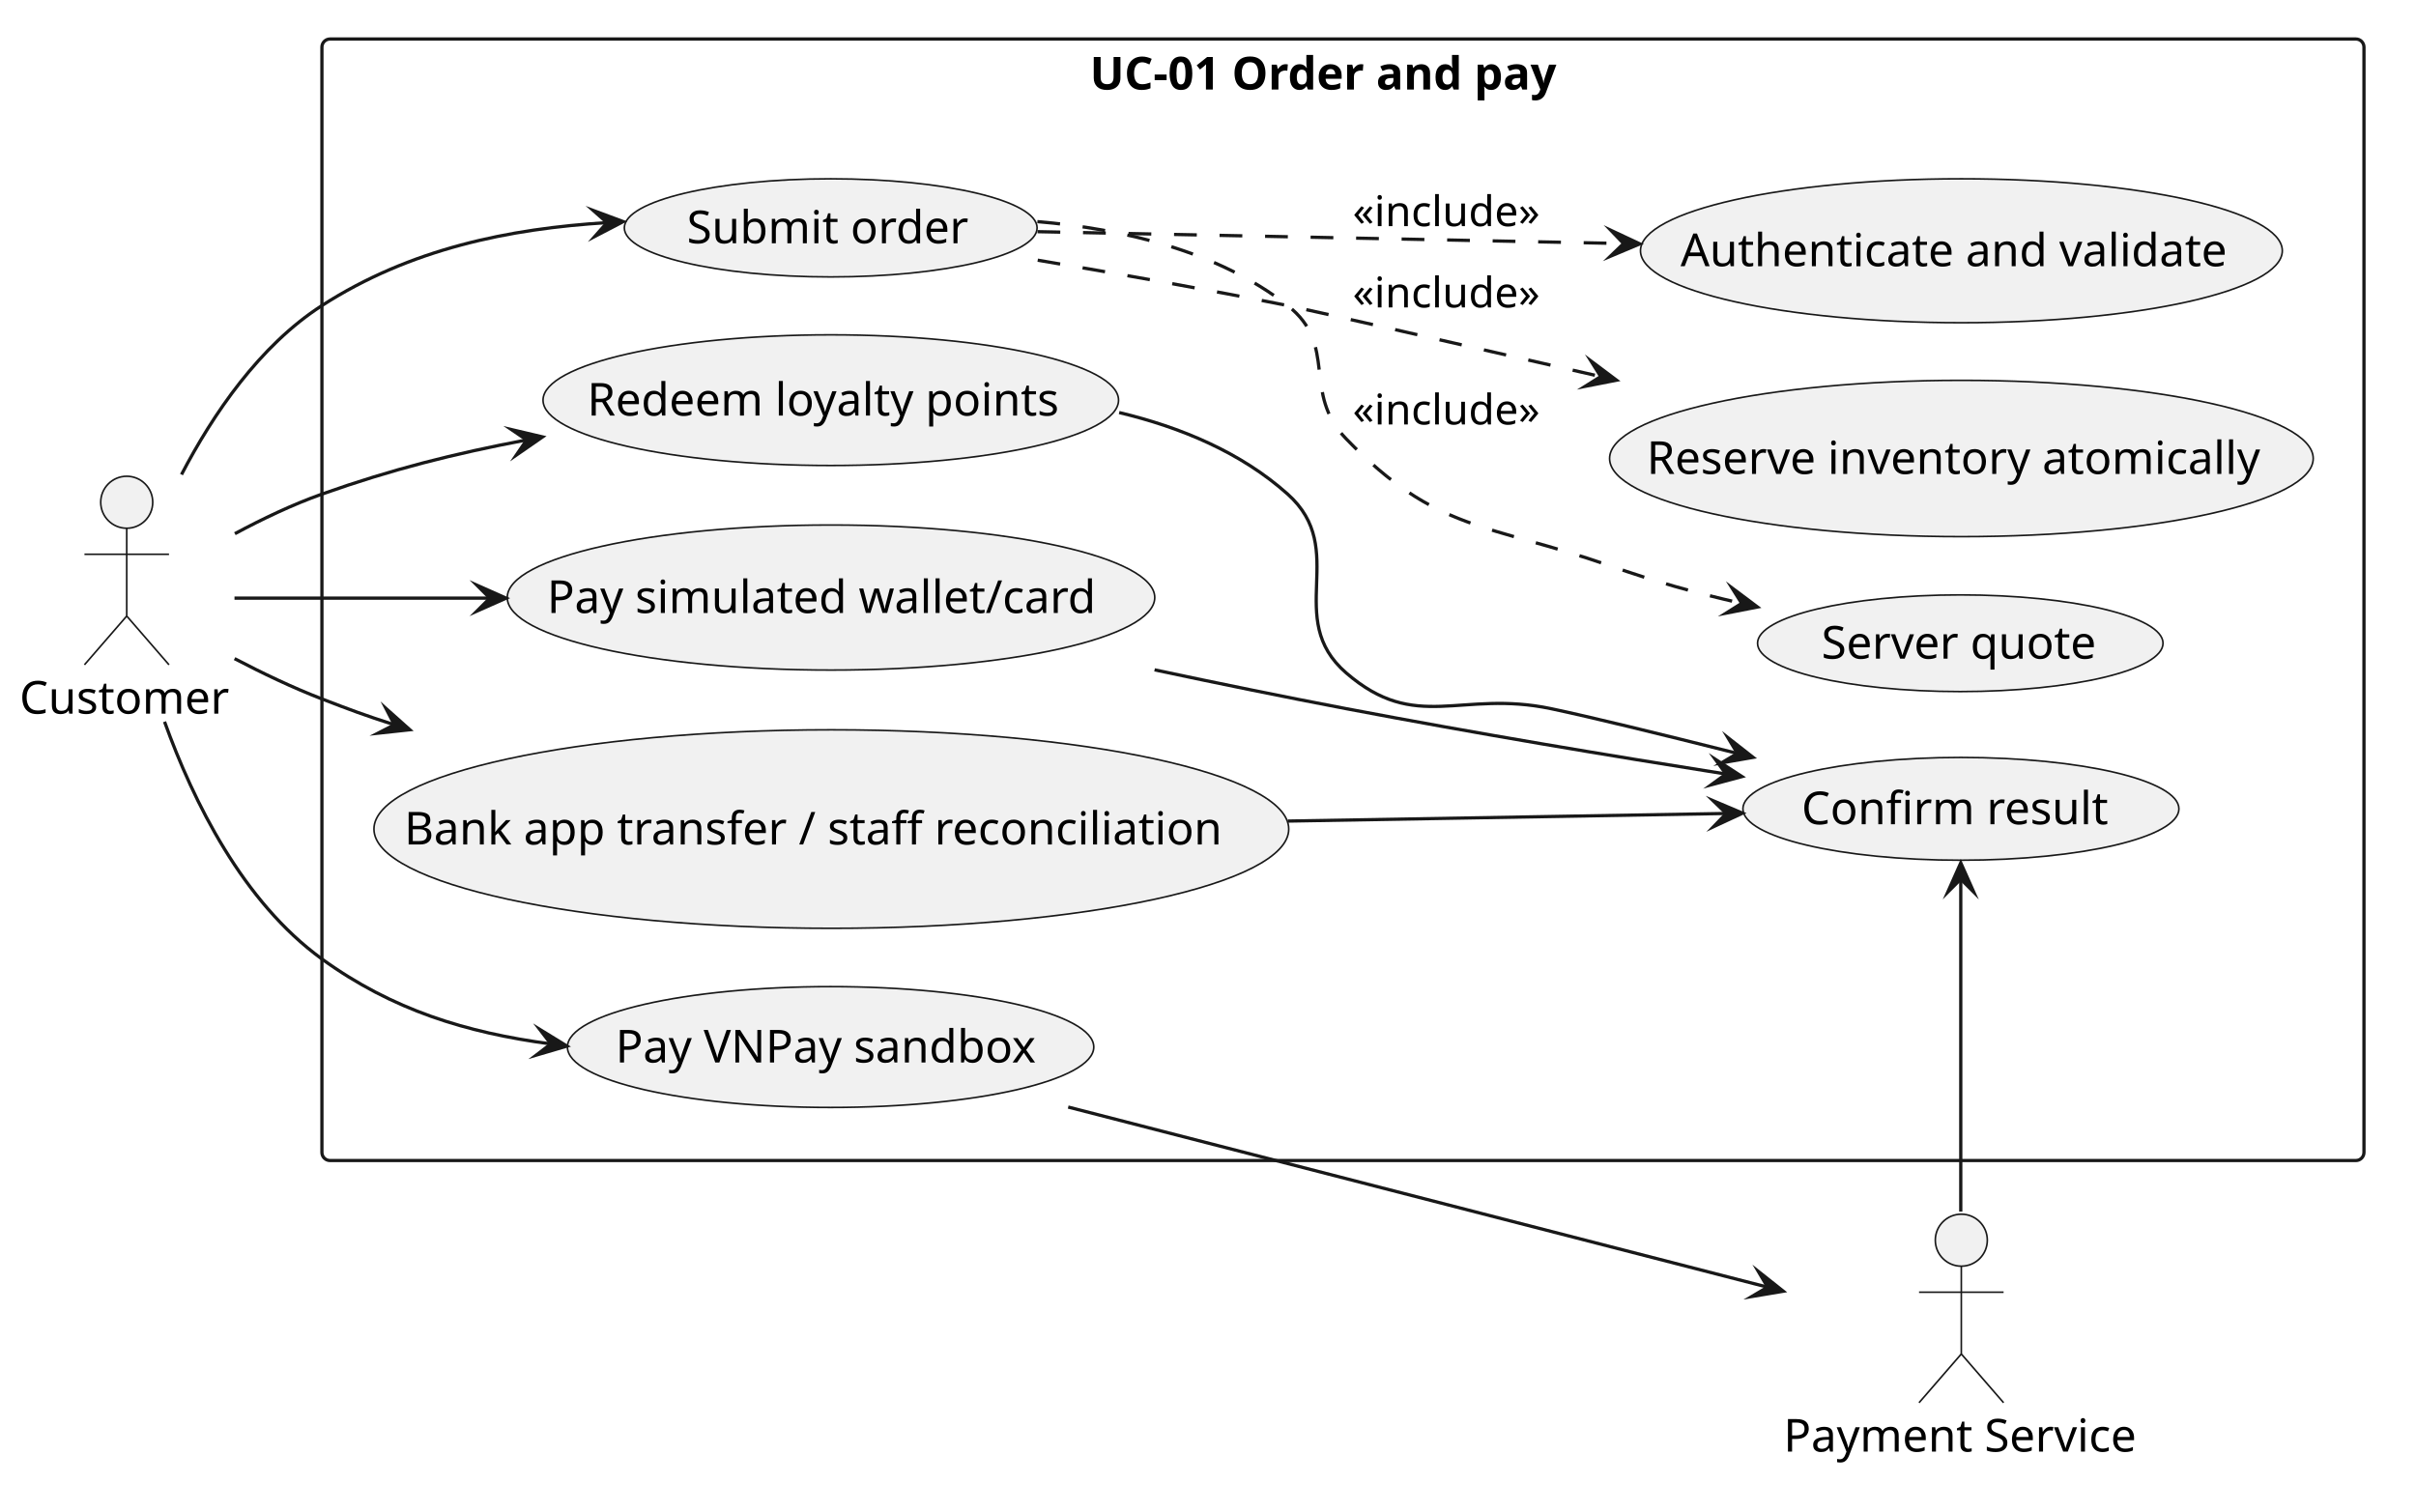
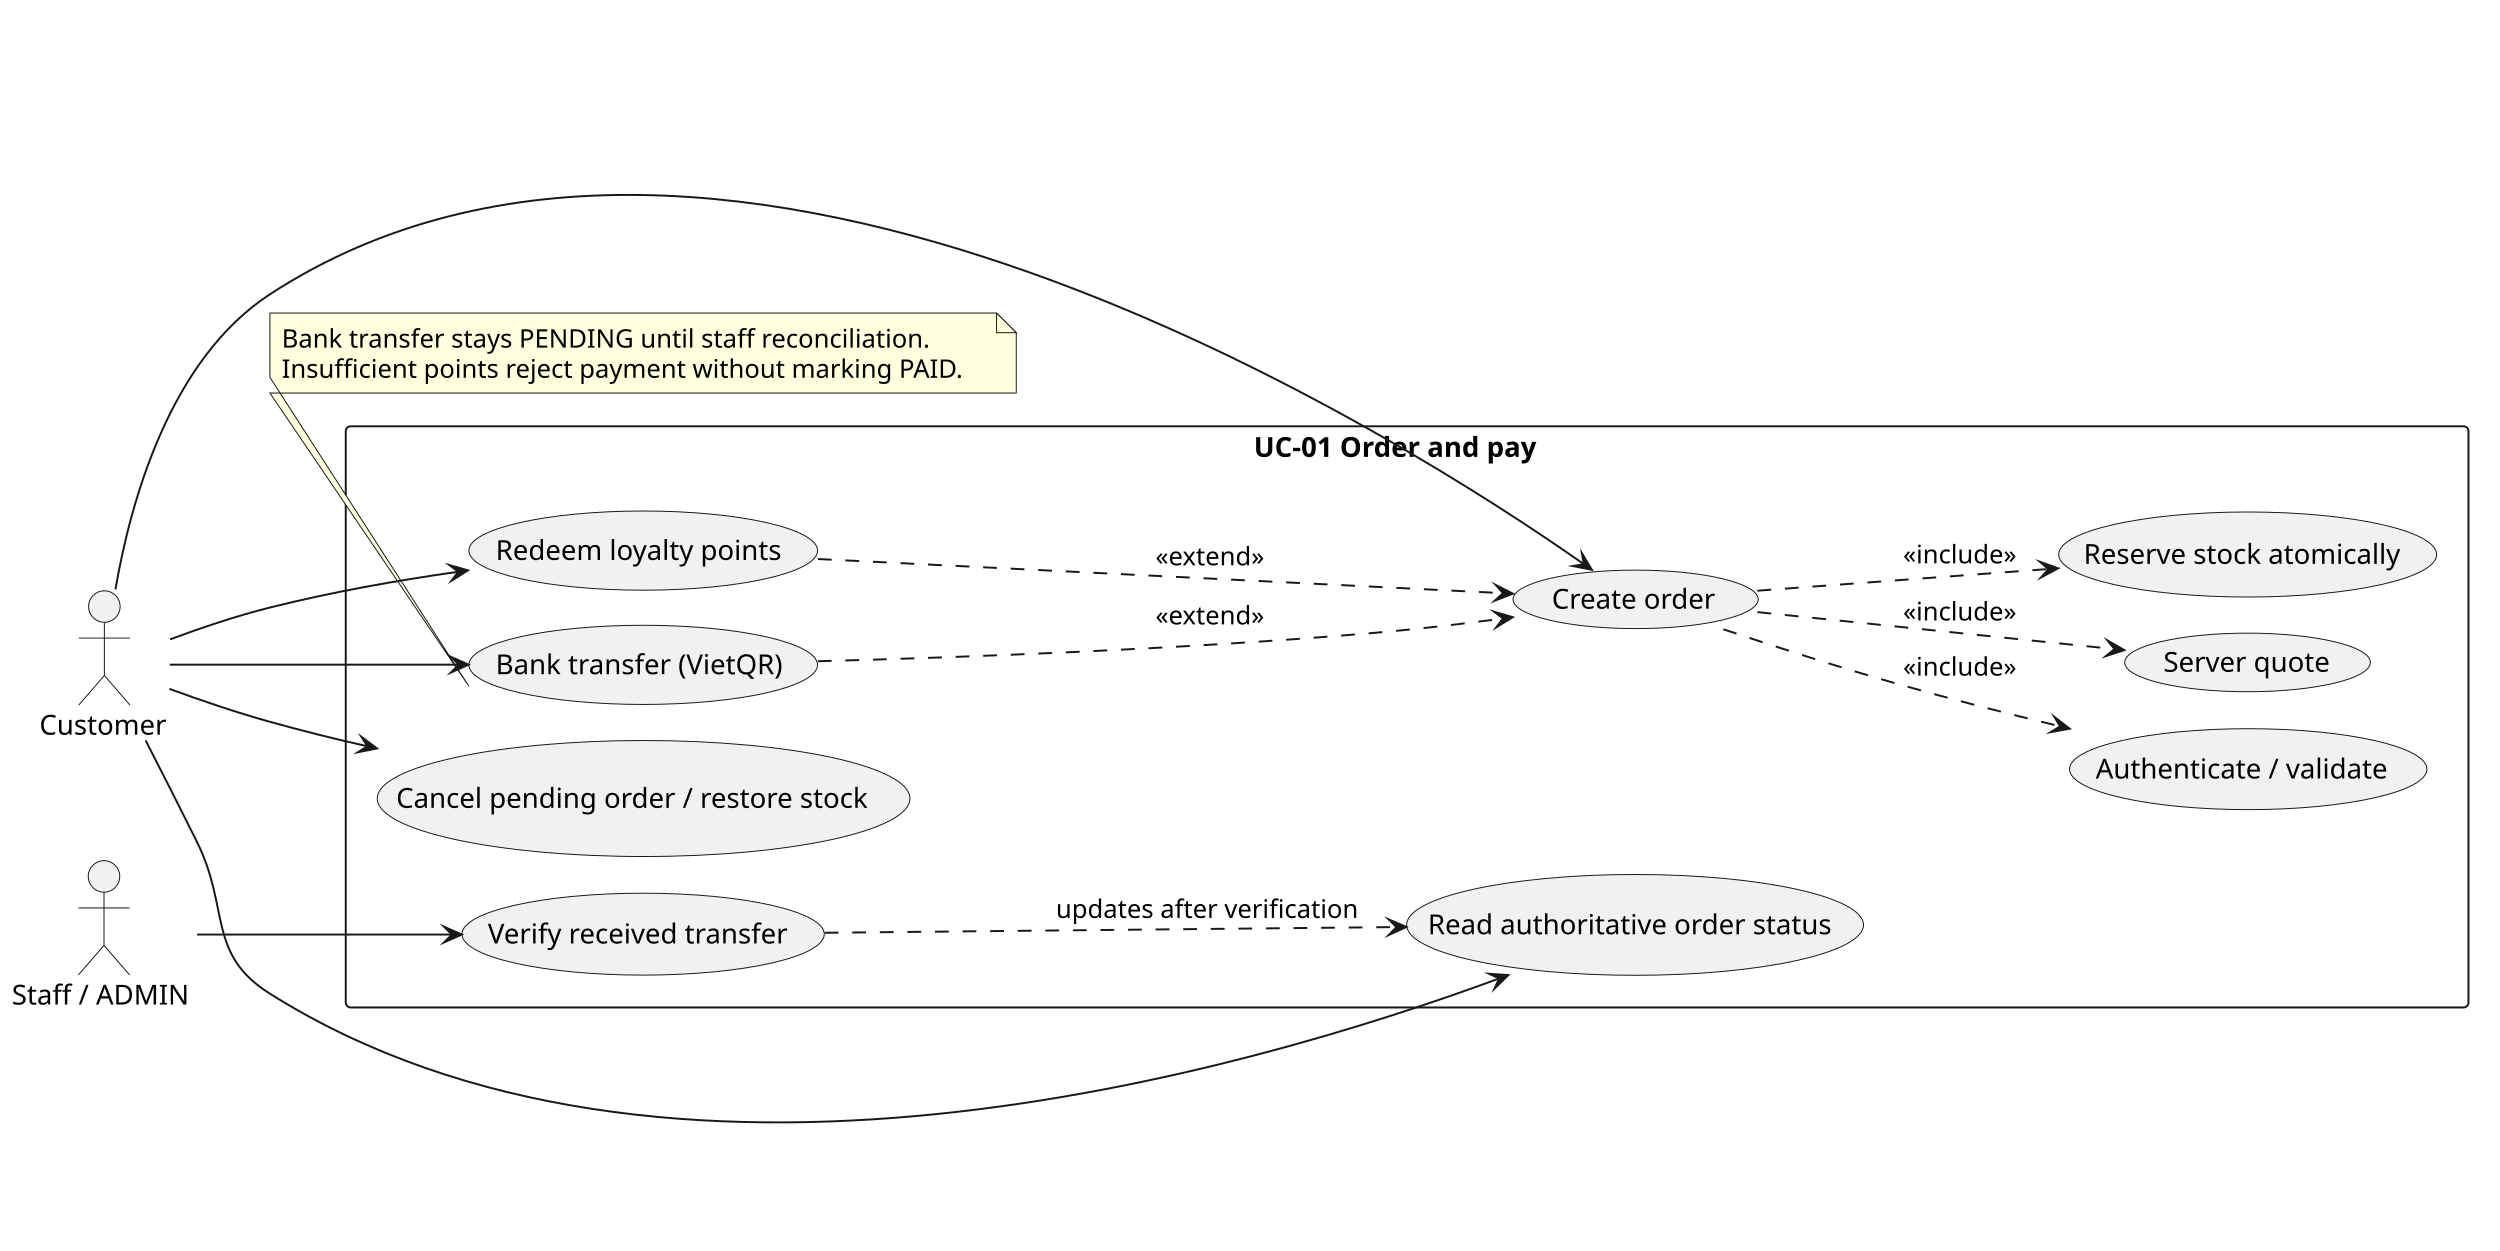
- <svg xmlns="http://www.w3.org/2000/svg" version="1.1" data-diagram-type="DESCRIPTION" style="width:743px;height:465px;background:#FFFFFF;" width="743px" height="465px" viewBox="0 0 743 465" zoomAndPan="magnify" preserveAspectRatio="none" contentStyleType="text/css">
+ <svg xmlns="http://www.w3.org/2000/svg" version="1.1" data-diagram-type="DESCRIPTION" style="width:1269px;height:635px;background:#FFFFFF;" width="1269px" height="635px" viewBox="0 0 1269 635" zoomAndPan="magnify" preserveAspectRatio="none" contentStyleType="text/css">
  <defs />
  <g font-family="sans-serif" lengthAdjust="spacing">
    <g class="cluster" data-qualified-name="UC-01 Order and pay" id="ent0003" data-source-line="7">
-       <rect x="99" y="12" width="628" height="345" fill="none" style="stroke:#181818;stroke-width:1;" rx="2.5" ry="2.5" />
-       <text x="335.18" y="27.535" fill="#000" font-size="14" textLength="155.641" font-weight="700">UC-01 Order and pay</text>
+       <rect x="175.5" y="216.385" width="1077.5" height="295" fill="none" style="stroke:#181818;stroke-width:1;" rx="2.5" ry="2.5" />
+       <text x="636.43" y="231.92" fill="#000" font-size="14" textLength="155.641" font-weight="700">UC-01 Order and pay</text>
    </g>
    <g class="entity" data-qualified-name="Customer" id="ent0001" data-source-line="5">
-       <ellipse cx="38.973" cy="154.5" rx="8" ry="8" fill="#F1F1F1" style="stroke:#181818;stroke-width:0.5;" />
-       <path d="M38.973,162.5 L38.973,189.5 M25.973,170.5 L51.973,170.5 M38.973,189.5 L25.973,204.5 M38.973,189.5 L51.973,204.5" style="stroke:#181818;stroke-width:0.5;" fill="none" />
-       <text x="6" y="219.535" fill="#000" font-size="14" textLength="65.946">Customer</text>
+       <ellipse cx="52.973" cy="307.885" rx="8" ry="8" fill="#F1F1F1" style="stroke:#181818;stroke-width:0.5;" />
+       <path d="M52.973,315.885 L52.973,342.885 M39.973,323.885 L65.973,323.885 M52.973,342.885 L39.973,357.885 M52.973,342.885 L65.973,357.885" style="stroke:#181818;stroke-width:0.5;" fill="none" />
+       <text x="20" y="372.92" fill="#000" font-size="14" textLength="65.946">Customer</text>
    </g>
-     <g class="entity" data-qualified-name="PSP" id="ent0002" data-source-line="6">
-       <ellipse cx="603.17" cy="381.5" rx="8" ry="8" fill="#F1F1F1" style="stroke:#181818;stroke-width:0.5;" />
-       <path d="M603.17,389.5 L603.17,416.5 M590.17,397.5 L616.17,397.5 M603.17,416.5 L590.17,431.5 M603.17,416.5 L616.17,431.5" style="stroke:#181818;stroke-width:0.5;" fill="none" />
-       <text x="548.5" y="446.535" fill="#000" font-size="14" textLength="109.341">Payment Service</text>
+     <g class="entity" data-qualified-name="Staff" id="ent0002" data-source-line="6">
+       <ellipse cx="52.792" cy="444.885" rx="8" ry="8" fill="#F1F1F1" style="stroke:#181818;stroke-width:0.5;" />
+       <path d="M52.792,452.885 L52.792,479.885 M39.792,460.885 L65.792,460.885 M52.792,479.885 L39.792,494.885 M52.792,479.885 L65.792,494.885" style="stroke:#181818;stroke-width:0.5;" fill="none" />
+       <text x="6" y="509.92" fill="#000" font-size="14" textLength="93.584">Staff / ADMIN</text>
+     </g>
+     <g class="entity" data-qualified-name="GMN25" id="ent0026" data-source-line="31">
+       <path d="M137,158.885 L137,191.506 L237.962,348.277 L137,199.506 L137,199.506 A0,0 0 0 0 137,199.506 L515.855,199.506 A0,0 0 0 0 515.855,199.506 L515.855,168.885 L505.855,158.885 L137,158.885 A0,0 0 0 0 137,158.885" style="stroke:#181818;stroke-width:0.5;" fill="#FEFFDD" />
+       <path d="M505.855,158.885 L505.855,168.885 L515.855,168.885 L505.855,158.885" style="stroke:#181818;stroke-width:0.5;" fill="#FEFFDD" />
+       <text x="143" y="176.453" fill="#000" font-size="13" textLength="338.717">Bank transfer stays PENDING until staff reconciliation.</text>
+       <text x="143" y="191.764" fill="#000" font-size="13" textLength="357.855">Insufficient points reject payment without marking PAID.</text>
    </g>
    <g class="entity" data-qualified-name="UC-01 Order and pay.order" id="ent0004" data-source-line="8">
-       <ellipse cx="255.472" cy="70.094" rx="63.472" ry="15.094" fill="#F1F1F1" style="stroke:#181818;stroke-width:0.5;" />
-       <text x="211.226" y="74.838" fill="#000" font-size="14" textLength="88.491">Submit order</text>
+       <ellipse cx="830.235" cy="304.232" rx="62.235" ry="14.847" fill="#F1F1F1" style="stroke:#181818;stroke-width:0.5;" />
+       <text x="787.695" y="308.976" fill="#000" font-size="14" textLength="85.08">Create order</text>
    </g>
    <g class="entity" data-qualified-name="UC-01 Order and pay.validate" id="ent0005" data-source-line="9">
-       <ellipse cx="603.195" cy="77.139" rx="98.695" ry="22.139" fill="#F1F1F1" style="stroke:#181818;stroke-width:0.5;" />
-       <text x="516.833" y="81.883" fill="#000" font-size="14" textLength="172.724">Authenticate and validate</text>
+       <ellipse cx="1141.207" cy="390.427" rx="90.707" ry="20.541" fill="#F1F1F1" style="stroke:#181818;stroke-width:0.5;" />
+       <text x="1063.79" y="395.171" fill="#000" font-size="14" textLength="154.834">Authenticate / validate</text>
    </g>
    <g class="entity" data-qualified-name="UC-01 Order and pay.quote" id="ent0006" data-source-line="10">
-       <ellipse cx="602.853" cy="197.871" rx="62.353" ry="14.871" fill="#F1F1F1" style="stroke:#181818;stroke-width:0.5;" />
-       <text x="560.149" y="202.615" fill="#000" font-size="14" textLength="85.408">Server quote</text>
+       <ellipse cx="1140.853" cy="336.256" rx="62.353" ry="14.871" fill="#F1F1F1" style="stroke:#181818;stroke-width:0.5;" />
+       <text x="1098.149" y="341" fill="#000" font-size="14" textLength="85.408">Server quote</text>
    </g>
    <g class="entity" data-qualified-name="UC-01 Order and pay.reserve" id="ent0007" data-source-line="11">
-       <ellipse cx="603.196" cy="141.039" rx="108.196" ry="24.039" fill="#F1F1F1" style="stroke:#181818;stroke-width:0.5;" />
-       <text x="506.412" y="145.783" fill="#000" font-size="14" textLength="193.566">Reserve inventory atomically</text>
+       <ellipse cx="1140.916" cy="281.468" rx="95.916" ry="21.583" fill="#F1F1F1" style="stroke:#181818;stroke-width:0.5;" />
+       <text x="1057.644" y="286.212" fill="#000" font-size="14" textLength="166.544">Reserve stock atomically</text>
    </g>
-     <g class="entity" data-qualified-name="UC-01 Order and pay.sim" id="ent0008" data-source-line="12">
-       <ellipse cx="255.563" cy="183.813" rx="99.563" ry="22.313" fill="#F1F1F1" style="stroke:#181818;stroke-width:0.5;" />
-       <text x="168.24" y="188.557" fill="#000" font-size="14" textLength="174.645">Pay simulated wallet/card</text>
+     <g class="entity" data-qualified-name="UC-01 Order and pay.bank" id="ent0008" data-source-line="12">
+       <ellipse cx="326.486" cy="337.482" rx="88.486" ry="20.097" fill="#F1F1F1" style="stroke:#181818;stroke-width:0.5;" />
+       <text x="251.595" y="342.226" fill="#000" font-size="14" textLength="149.782">Bank transfer (VietQR)</text>
    </g>
-     <g class="entity" data-qualified-name="UC-01 Order and pay.vnp" id="ent0009" data-source-line="13">
-       <ellipse cx="255.437" cy="322.087" rx="80.937" ry="18.587" fill="#F1F1F1" style="stroke:#181818;stroke-width:0.5;" />
-       <text x="189.293" y="326.832" fill="#000" font-size="14" textLength="132.289">Pay VNPay sandbox</text>
+     <g class="entity" data-qualified-name="UC-01 Order and pay.points" id="ent0009" data-source-line="13">
+       <ellipse cx="326.495" cy="279.484" rx="88.495" ry="20.099" fill="#F1F1F1" style="stroke:#181818;stroke-width:0.5;" />
+       <text x="251.593" y="284.228" fill="#000" font-size="14" textLength="149.803">Redeem loyalty points</text>
    </g>
-     <g class="entity" data-qualified-name="UC-01 Order and pay.bank" id="ent0010" data-source-line="14">
-       <ellipse cx="255.665" cy="255.033" rx="140.665" ry="30.533" fill="#F1F1F1" style="stroke:#181818;stroke-width:0.5;" />
-       <text x="124.316" y="259.777" fill="#000" font-size="14" textLength="262.698">Bank app transfer / staff reconciliation</text>
+     <g class="entity" data-qualified-name="UC-01 Order and pay.reconcile" id="ent0010" data-source-line="14">
+       <ellipse cx="326.453" cy="474.176" rx="91.953" ry="20.791" fill="#F1F1F1" style="stroke:#181818;stroke-width:0.5;" />
+       <text x="247.627" y="478.92" fill="#000" font-size="14" textLength="157.65">Verify received transfer</text>
    </g>
-     <g class="entity" data-qualified-name="UC-01 Order and pay.points" id="ent0011" data-source-line="15">
-       <ellipse cx="255.495" cy="123.099" rx="88.495" ry="20.099" fill="#F1F1F1" style="stroke:#181818;stroke-width:0.5;" />
-       <text x="180.593" y="127.843" fill="#000" font-size="14" textLength="149.803">Redeem loyalty points</text>
+     <g class="entity" data-qualified-name="UC-01 Order and pay.status" id="ent0011" data-source-line="15">
+       <ellipse cx="829.957" cy="469.477" rx="115.957" ry="25.591" fill="#F1F1F1" style="stroke:#181818;stroke-width:0.5;" />
+       <text x="724.79" y="474.221" fill="#000" font-size="14" textLength="210.335">Read authoritative order status</text>
    </g>
-     <g class="entity" data-qualified-name="UC-01 Order and pay.result" id="ent0012" data-source-line="16">
-       <ellipse cx="603.045" cy="248.809" rx="67.045" ry="15.809" fill="#F1F1F1" style="stroke:#181818;stroke-width:0.5;" />
-       <text x="554.028" y="253.553" fill="#000" font-size="14" textLength="98.034">Confirm result</text>
+     <g class="entity" data-qualified-name="UC-01 Order and pay.cancel" id="ent0012" data-source-line="16">
+       <ellipse cx="326.698" cy="405.325" rx="135.198" ry="29.44" fill="#F1F1F1" style="stroke:#181818;stroke-width:0.5;" />
+       <text x="201.091" y="410.069" fill="#000" font-size="14" textLength="251.214">Cancel pending order / restore stock</text>
    </g>
    <g class="link" data-entity-1="ent0001" data-entity-2="ent0004" id="lnk13" data-link-type="dependency">
-       <polygon points="191.668,68.173,182.438,64.737,186.678,68.482,182.933,72.722,191.668,68.173" fill="#181818" style="stroke:#181818;stroke-width:1;stroke-linejoin:miter;stroke-miterlimit:10;" />
-       <path d="M55.818,145.977 C65.535,127.353 79.833,106.335 99,94 C126.22,76.482 156.569,70.349 186.678,68.482" style="stroke:#181818;stroke-width:1;" fill="none" />
+       <polygon points="808.042,289.224,802.968,280.783,803.948,286.354,798.377,287.334,808.042,289.224" fill="#181818" style="stroke:#181818;stroke-width:1;stroke-linejoin:miter;stroke-miterlimit:10;" />
+       <path d="M58.603,299.201 C66.257,254.537 86.184,182.499 137,149.385 C366.248,0 714.918,223.951 803.948,286.354" style="stroke:#181818;stroke-width:1;" fill="none" />
    </g>
-     <g class="link" data-entity-1="ent0004" data-entity-2="ent0005" id="lnk14" data-link-type="dependency">
-       <polygon points="504.306,75.021,495.389,70.839,499.307,74.919,495.227,78.838,504.306,75.021" fill="#181818" style="stroke:#181818;stroke-width:1;stroke-linejoin:miter;stroke-miterlimit:10;" />
-       <path d="M319.067,71.268 C370.697,72.314 439.862,73.715 499.307,74.919" style="stroke:#181818;stroke-width:1;stroke-dasharray:7,7;" fill="none" />
-       <text x="416" y="69.568" fill="#000" font-size="13" textLength="59.357">«include»</text>
+     <g class="link" data-entity-1="ent0001" data-entity-2="ent0008" id="lnk14" data-link-type="dependency">
+       <polygon points="237.857,337.385,228.857,333.385,232.857,337.385,228.857,341.385,237.857,337.385" fill="#181818" style="stroke:#181818;stroke-width:1;stroke-linejoin:miter;stroke-miterlimit:10;" />
+       <path d="M86.211,337.385 C123.363,337.385 180.991,337.385 232.857,337.385" style="stroke:#181818;stroke-width:1;" fill="none" />
    </g>
-     <g class="link" data-entity-1="ent0004" data-entity-2="ent0006" id="lnk15" data-link-type="dependency">
-       <polygon points="540.496,186.725,532.615,180.817,535.622,185.609,530.83,188.615,540.496,186.725" fill="#181818" style="stroke:#181818;stroke-width:1;stroke-linejoin:miter;stroke-miterlimit:10;" />
-       <path d="M319.032,68.173 C345.171,70.39 374.417,77.119 396,94 C411.676,106.26 400.177,120.684 414,135 C441.754,163.743 457.261,160.876 495,174 C509.475,179.034 520.553,182.16 535.622,185.609" style="stroke:#181818;stroke-width:1;stroke-dasharray:7,7;" fill="none" />
-       <text x="416" y="130.568" fill="#000" font-size="13" textLength="59.357">«include»</text>
+     <g class="link" data-entity-1="ent0001" data-entity-2="ent0009" id="lnk15" data-link-type="dependency">
+       <polygon points="237.557,289.506,228.081,286.821,232.607,290.214,229.214,294.74,237.557,289.506" fill="#181818" style="stroke:#181818;stroke-width:1;stroke-linejoin:miter;stroke-miterlimit:10;" />
+       <path d="M86.3,324.549 C101.489,318.916 119.968,312.632 137,308.385 C169.448,300.293 200.684,294.78 232.607,290.214" style="stroke:#181818;stroke-width:1;" fill="none" />
    </g>
-     <g class="link" data-entity-1="ent0004" data-entity-2="ent0007" id="lnk16" data-link-type="dependency">
-       <polygon points="497.153,116.952,489.272,111.045,492.279,115.836,487.487,118.843,497.153,116.952" fill="#181818" style="stroke:#181818;stroke-width:1;stroke-linejoin:miter;stroke-miterlimit:10;" />
-       <path d="M319.132,80.036 C343.217,84.089 370.939,88.989 396,94 C401.519,95.104 444.234,104.839 492.279,115.836" style="stroke:#181818;stroke-width:1;stroke-dasharray:7,7;" fill="none" />
-       <text x="416" y="94.568" fill="#000" font-size="13" textLength="59.357">«include»</text>
+     <g class="link" data-entity-1="ent0001" data-entity-2="ent0011" id="lnk16" data-link-type="dependency">
+       <polygon points="765.67,494.937,755.842,494.3,760.979,496.668,758.611,501.805,765.67,494.937" fill="#181818" style="stroke:#181818;stroke-width:1;stroke-linejoin:miter;stroke-miterlimit:10;" />
+       <path d="M73.907,375.821 C82.081,391.734 91.583,410.405 100,427.385 C116.863,461.403 104.86,484.171 137,504.385 C336.581,629.91 631.5,544.439 760.979,496.668" style="stroke:#181818;stroke-width:1;" fill="none" />
    </g>
-     <g class="link" data-entity-1="ent0001" data-entity-2="ent0008" id="lnk17" data-link-type="dependency">
-       <polygon points="155.644,184,146.644,180,150.644,184,146.644,188,155.644,184" fill="#181818" style="stroke:#181818;stroke-width:1;stroke-linejoin:miter;stroke-miterlimit:10;" />
-       <path d="M72.113,184 C94.435,184 120.485,184 150.644,184" style="stroke:#181818;stroke-width:1;" fill="none" />
+     <g class="link" data-entity-1="ent0001" data-entity-2="ent0012" id="lnk17" data-link-type="dependency">
+       <polygon points="191.363,379.91,183.466,374.024,186.486,378.807,181.703,381.827,191.363,379.91" fill="#181818" style="stroke:#181818;stroke-width:1;stroke-linejoin:miter;stroke-miterlimit:10;" />
+       <path d="M86.008,349.68 C101.294,355.264 119.936,361.661 137,366.385 C154.472,371.222 168.128,374.658 186.486,378.807" style="stroke:#181818;stroke-width:1;" fill="none" />
    </g>
-     <g class="link" data-entity-1="ent0001" data-entity-2="ent0009" id="lnk18" data-link-type="dependency">
-       <polygon points="174.364,321.794,165.971,316.641,169.408,321.134,164.915,324.571,174.364,321.794" fill="#181818" style="stroke:#181818;stroke-width:1;stroke-linejoin:miter;stroke-miterlimit:10;" />
-       <path d="M50.603,222.014 C59.484,246.677 74.701,277.392 99,295 C120.633,310.676 143.387,317.668 169.408,321.134" style="stroke:#181818;stroke-width:1;" fill="none" />
+     <g class="link" data-entity-1="ent0002" data-entity-2="ent0010" id="lnk18" data-link-type="dependency">
+       <polygon points="234.364,474.385,225.364,470.385,229.364,474.385,225.364,478.385,234.364,474.385" fill="#181818" style="stroke:#181818;stroke-width:1;stroke-linejoin:miter;stroke-miterlimit:10;" />
+       <path d="M100.056,474.385 C136.744,474.385 184.252,474.385 229.364,474.385" style="stroke:#181818;stroke-width:1;" fill="none" />
    </g>
-     <g class="link" data-entity-1="ent0001" data-entity-2="ent0011" id="lnk19" data-link-type="dependency">
-       <polygon points="166.872,134.398,157.284,132.143,161.959,135.328,158.773,140.003,166.872,134.398" fill="#181818" style="stroke:#181818;stroke-width:1;stroke-linejoin:miter;stroke-miterlimit:10;" />
-       <path d="M72.236,164.171 C80.704,159.623 89.994,155.193 99,152 C120.484,144.384 139.47,139.589 161.959,135.328" style="stroke:#181818;stroke-width:1;" fill="none" />
+     <g class="link" data-entity-1="ent0004" data-entity-2="ent0005" id="lnk19" data-link-type="dependency">
+       <polygon points="1050.584,369.878,1042.779,363.872,1045.725,368.701,1040.895,371.647,1050.584,369.878" fill="#181818" style="stroke:#181818;stroke-width:1;stroke-linejoin:miter;stroke-miterlimit:10;" />
+       <path d="M874.785,319.432 C900.605,328.082 933.998,338.883 964,347.385 C991.993,355.318 1017.875,361.956 1045.725,368.701" style="stroke:#181818;stroke-width:1;stroke-dasharray:7,7;" fill="none" />
+       <text x="966" y="342.953" fill="#000" font-size="13" textLength="59.357">«include»</text>
    </g>
-     <g class="link" data-entity-1="ent0001" data-entity-2="ent0010" id="lnk20" data-link-type="dependency">
-       <polygon points="126.039,224.484,118.693,217.925,121.278,222.956,116.247,225.542,126.039,224.484" fill="#181818" style="stroke:#181818;stroke-width:1;stroke-linejoin:miter;stroke-miterlimit:10;" />
-       <path d="M72.138,202.606 C80.686,207.074 90.038,211.547 99,215 C107.714,218.358 112.049,219.993 121.278,222.956" style="stroke:#181818;stroke-width:1;" fill="none" />
+     <g class="link" data-entity-1="ent0004" data-entity-2="ent0006" id="lnk20" data-link-type="dependency">
+       <polygon points="1078.286,329.994,1069.746,325.088,1073.312,329.479,1068.922,333.046,1078.286,329.994" fill="#181818" style="stroke:#181818;stroke-width:1;stroke-linejoin:miter;stroke-miterlimit:10;" />
+       <path d="M892.048,310.707 C945.957,316.29 1019.205,323.876 1073.312,329.479" style="stroke:#181818;stroke-width:1;stroke-dasharray:7,7;" fill="none" />
+       <text x="966" y="314.953" fill="#000" font-size="13" textLength="59.357">«include»</text>
    </g>
-     <g class="link" data-entity-1="ent0010" data-entity-2="ent0012" id="lnk21" data-link-type="dependency">
-       <polygon points="535.898,250.148,526.83,246.305,530.899,250.235,526.969,254.304,535.898,250.148" fill="#181818" style="stroke:#181818;stroke-width:1;stroke-linejoin:miter;stroke-miterlimit:10;" />
-       <path d="M396.032,252.577 C444.351,251.738 491.274,250.923 530.899,250.235" style="stroke:#181818;stroke-width:1;" fill="none" />
+     <g class="link" data-entity-1="ent0004" data-entity-2="ent0007" id="lnk21" data-link-type="dependency">
+       <polygon points="1044.704,288.478,1035.432,285.157,1039.718,288.849,1036.026,293.135,1044.704,288.478" fill="#181818" style="stroke:#181818;stroke-width:1;stroke-linejoin:miter;stroke-miterlimit:10;" />
+       <path d="M892.048,299.841 C935.579,296.601 989.978,292.552 1039.718,288.849" style="stroke:#181818;stroke-width:1;stroke-dasharray:7,7;" fill="none" />
+       <text x="966" y="285.953" fill="#000" font-size="13" textLength="59.357">«include»</text>
    </g>
-     <g class="link" data-entity-1="ent0002" data-entity-2="ent0012" id="lnk22" data-link-type="dependency">
-       <polygon points="603,265.431,599,274.431,603,270.431,607,274.431,603,265.431" fill="#181818" style="stroke:#181818;stroke-width:1;stroke-linejoin:miter;stroke-miterlimit:10;" />
-       <path d="M603,372.715 C603,336.954 603,306.192 603,270.431" style="stroke:#181818;stroke-width:1;" fill="none" />
+     <g class="link" data-entity-1="ent0008" data-entity-2="ent0004" id="lnk22" data-link-type="dependency">
+       <polygon points="767.867,313.288,758.419,310.509,762.911,313.947,759.473,318.439,767.867,313.288" fill="#181818" style="stroke:#181818;stroke-width:1;stroke-linejoin:miter;stroke-miterlimit:10;" />
+       <path d="M415.117,335.644 C489.863,333.666 600.135,329.578 696,321.385 C719.541,319.373 740.366,316.943 762.911,313.947" style="stroke:#181818;stroke-width:1;stroke-dasharray:7,7;" fill="none" />
+       <text x="586.5" y="316.953" fill="#000" font-size="13" textLength="57.192">«extend»</text>
    </g>
-     <g class="link" data-entity-1="ent0009" data-entity-2="ent0002" id="lnk23" data-link-type="dependency">
-       <polygon points="548.438,397.203,540.72,391.084,543.596,395.955,538.725,398.831,548.438,397.203" fill="#181818" style="stroke:#181818;stroke-width:1;stroke-linejoin:miter;stroke-miterlimit:10;" />
-       <path d="M328.508,340.549 C394.067,357.437 484.54,380.742 543.596,395.955" style="stroke:#181818;stroke-width:1;" fill="none" />
+     <g class="link" data-entity-1="ent0009" data-entity-2="ent0004" id="lnk23" data-link-type="dependency">
+       <polygon points="767.957,301.342,759.167,296.899,762.963,301.093,758.769,304.889,767.957,301.342" fill="#181818" style="stroke:#181818;stroke-width:1;stroke-linejoin:miter;stroke-miterlimit:10;" />
+       <path d="M415.141,283.754 C516.22,288.793 674.768,296.697 762.963,301.093" style="stroke:#181818;stroke-width:1;stroke-dasharray:7,7;" fill="none" />
+       <text x="586.5" y="286.953" fill="#000" font-size="13" textLength="57.192">«extend»</text>
    </g>
-     <g class="link" data-entity-1="ent0008" data-entity-2="ent0012" id="lnk24" data-link-type="dependency">
-       <polygon points="535.735,238.889,527.471,233.531,530.797,238.107,526.221,241.433,535.735,238.889" fill="#181818" style="stroke:#181818;stroke-width:1;stroke-linejoin:miter;stroke-miterlimit:10;" />
-       <path d="M355.068,206.057 C374.564,210.199 394.901,214.366 414,218 C454.296,225.667 494.725,232.398 530.797,238.107" style="stroke:#181818;stroke-width:1;" fill="none" />
-     </g>
-     <g class="link" data-entity-1="ent0011" data-entity-2="ent0012" id="lnk25" data-link-type="dependency">
-       <polygon points="539.14,232.98,531.385,226.908,534.29,231.762,529.436,234.667,539.14,232.98" fill="#181818" style="stroke:#181818;stroke-width:1;stroke-linejoin:miter;stroke-miterlimit:10;" />
-       <path d="M344.182,126.908 C363.051,131.42 381.619,139.137 396,152 C415.171,169.147 394.557,190.163 414,207 C435.487,225.607 449.189,212.131 477,218 C489.196,220.574 509.632,225.568 534.29,231.762" style="stroke:#181818;stroke-width:1;" fill="none" />
+     <g class="link" data-entity-1="ent0010" data-entity-2="ent0011" id="lnk24" data-link-type="dependency">
+       <polygon points="713.853,470.533,704.813,466.623,708.853,470.583,704.893,474.623,713.853,470.533" fill="#181818" style="stroke:#181818;stroke-width:1;stroke-linejoin:miter;stroke-miterlimit:10;" />
+       <path d="M418.609,473.477 C501.491,472.65 619.207,471.477 708.853,470.583" style="stroke:#181818;stroke-width:1;stroke-dasharray:7,7;" fill="none" />
+       <text x="536" y="465.953" fill="#000" font-size="13" textLength="158.05">updates after verification</text>
    </g>
  </g>
</svg>
